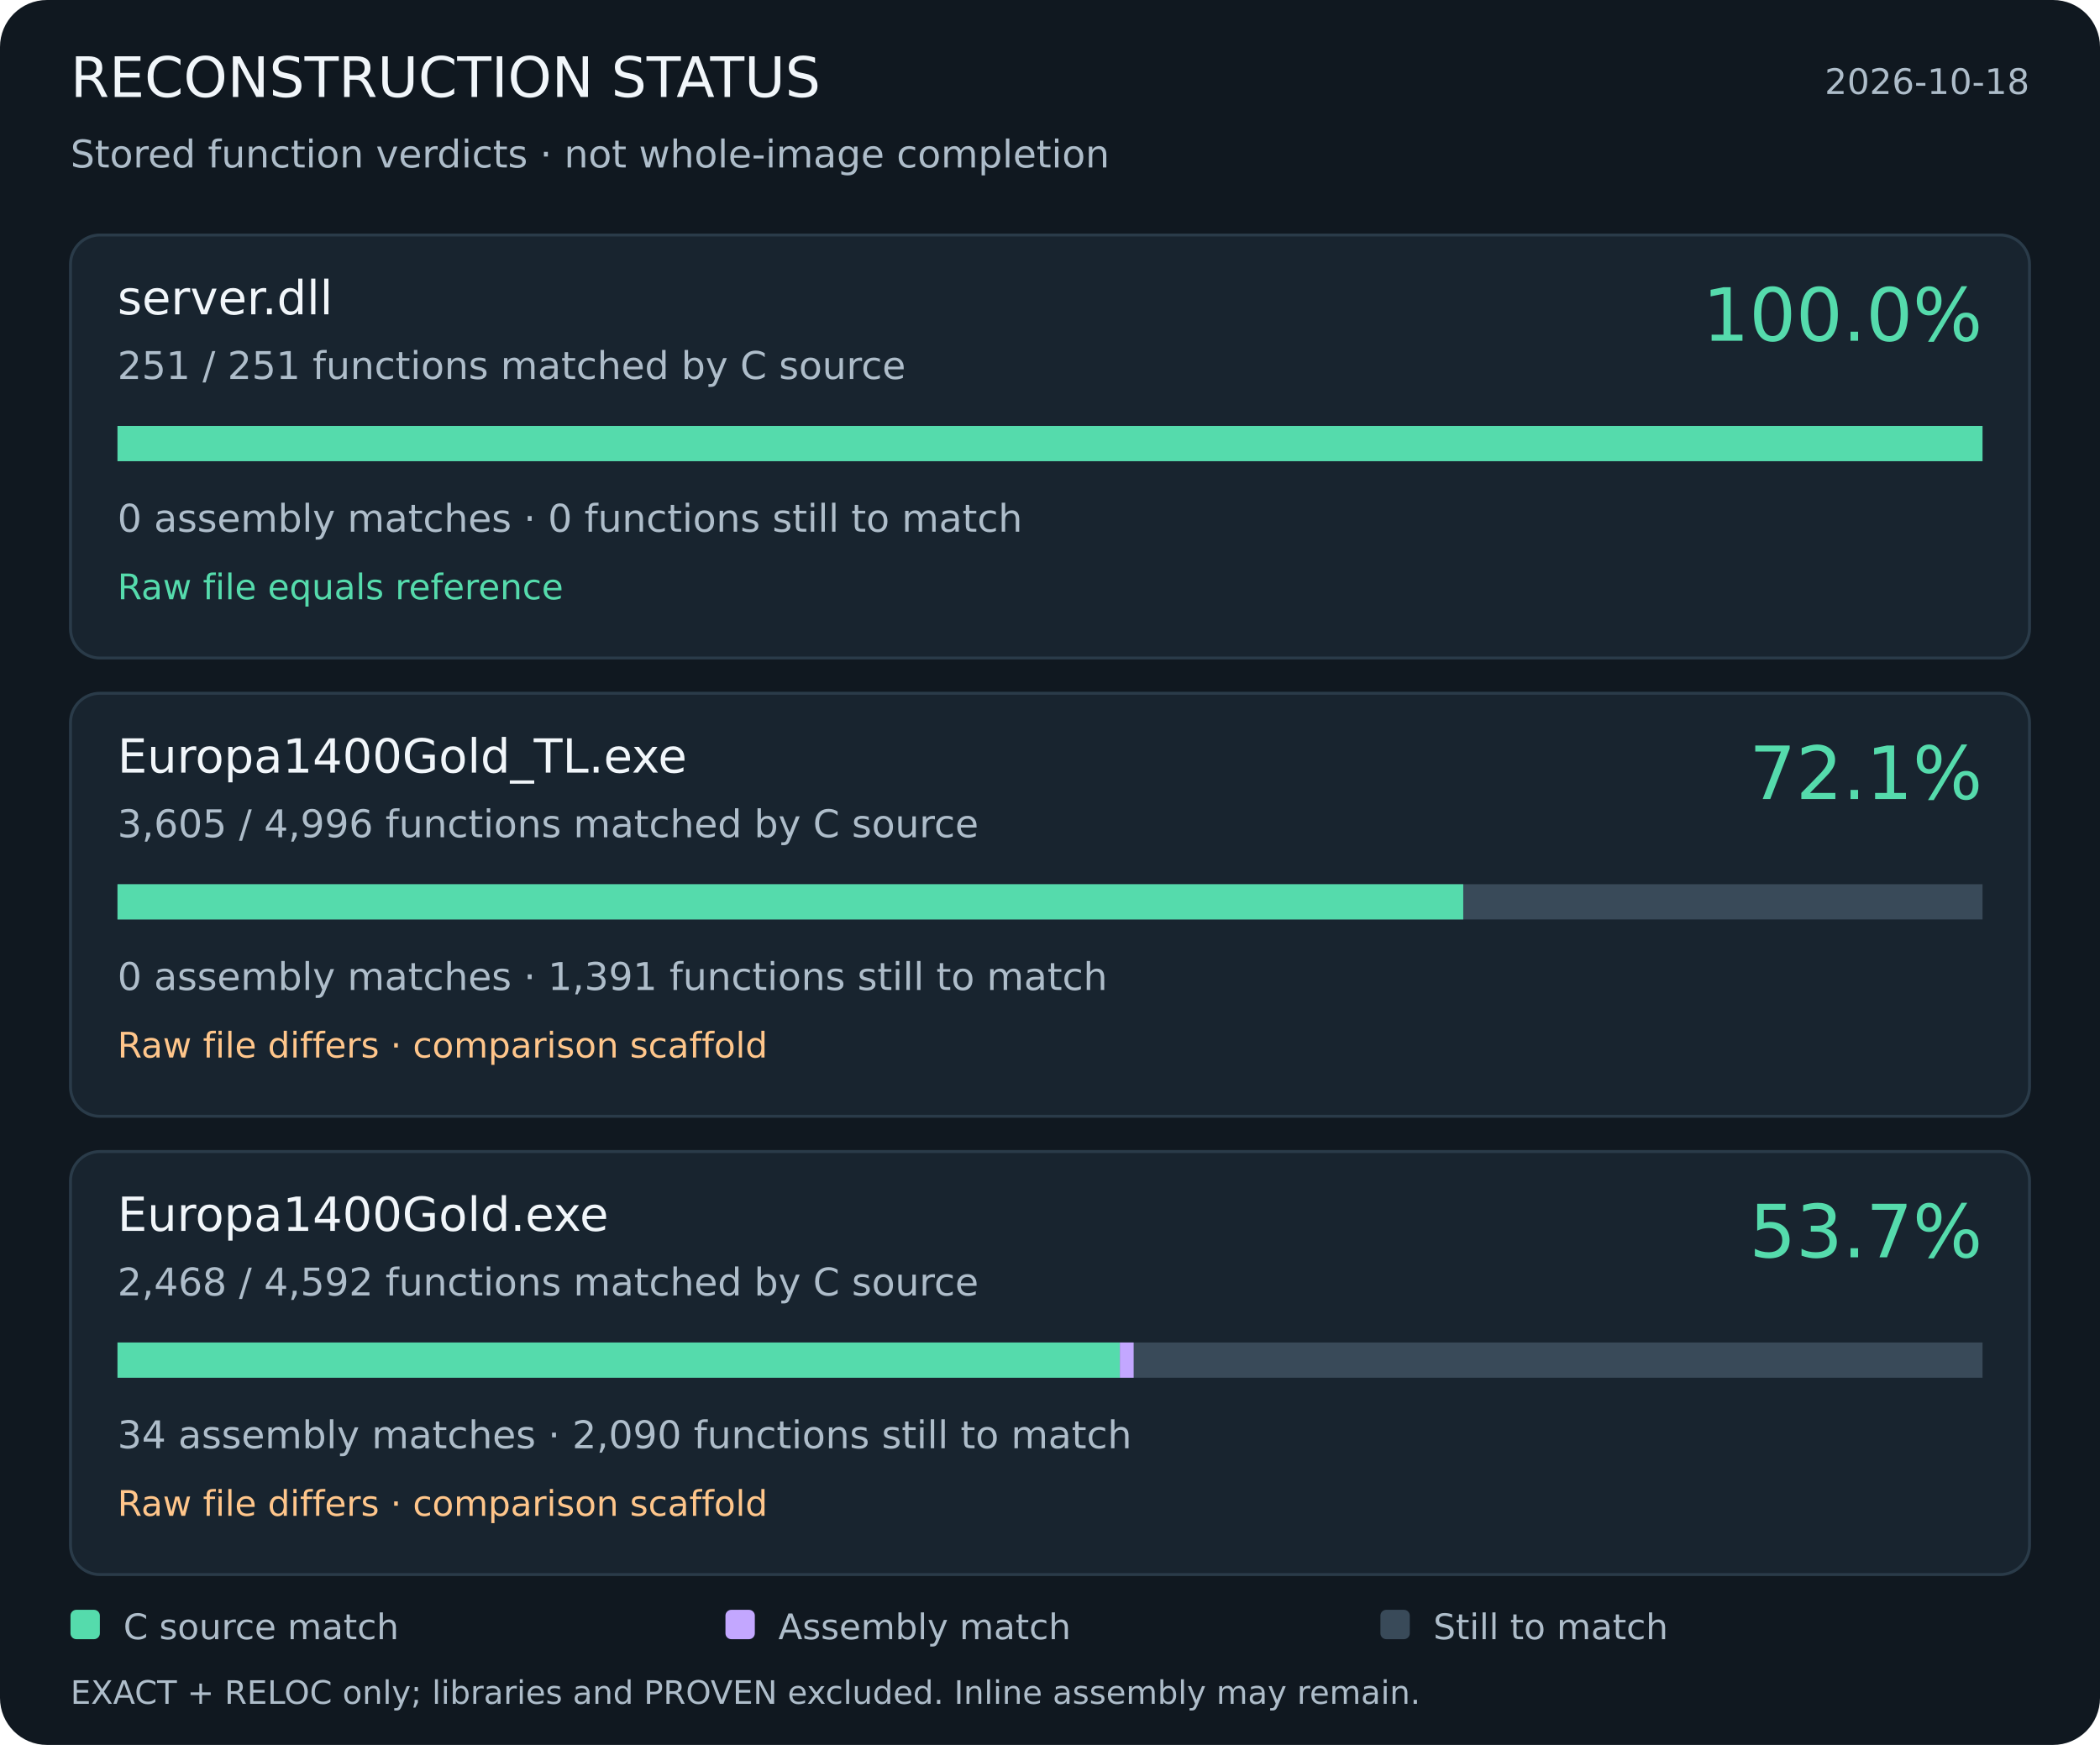
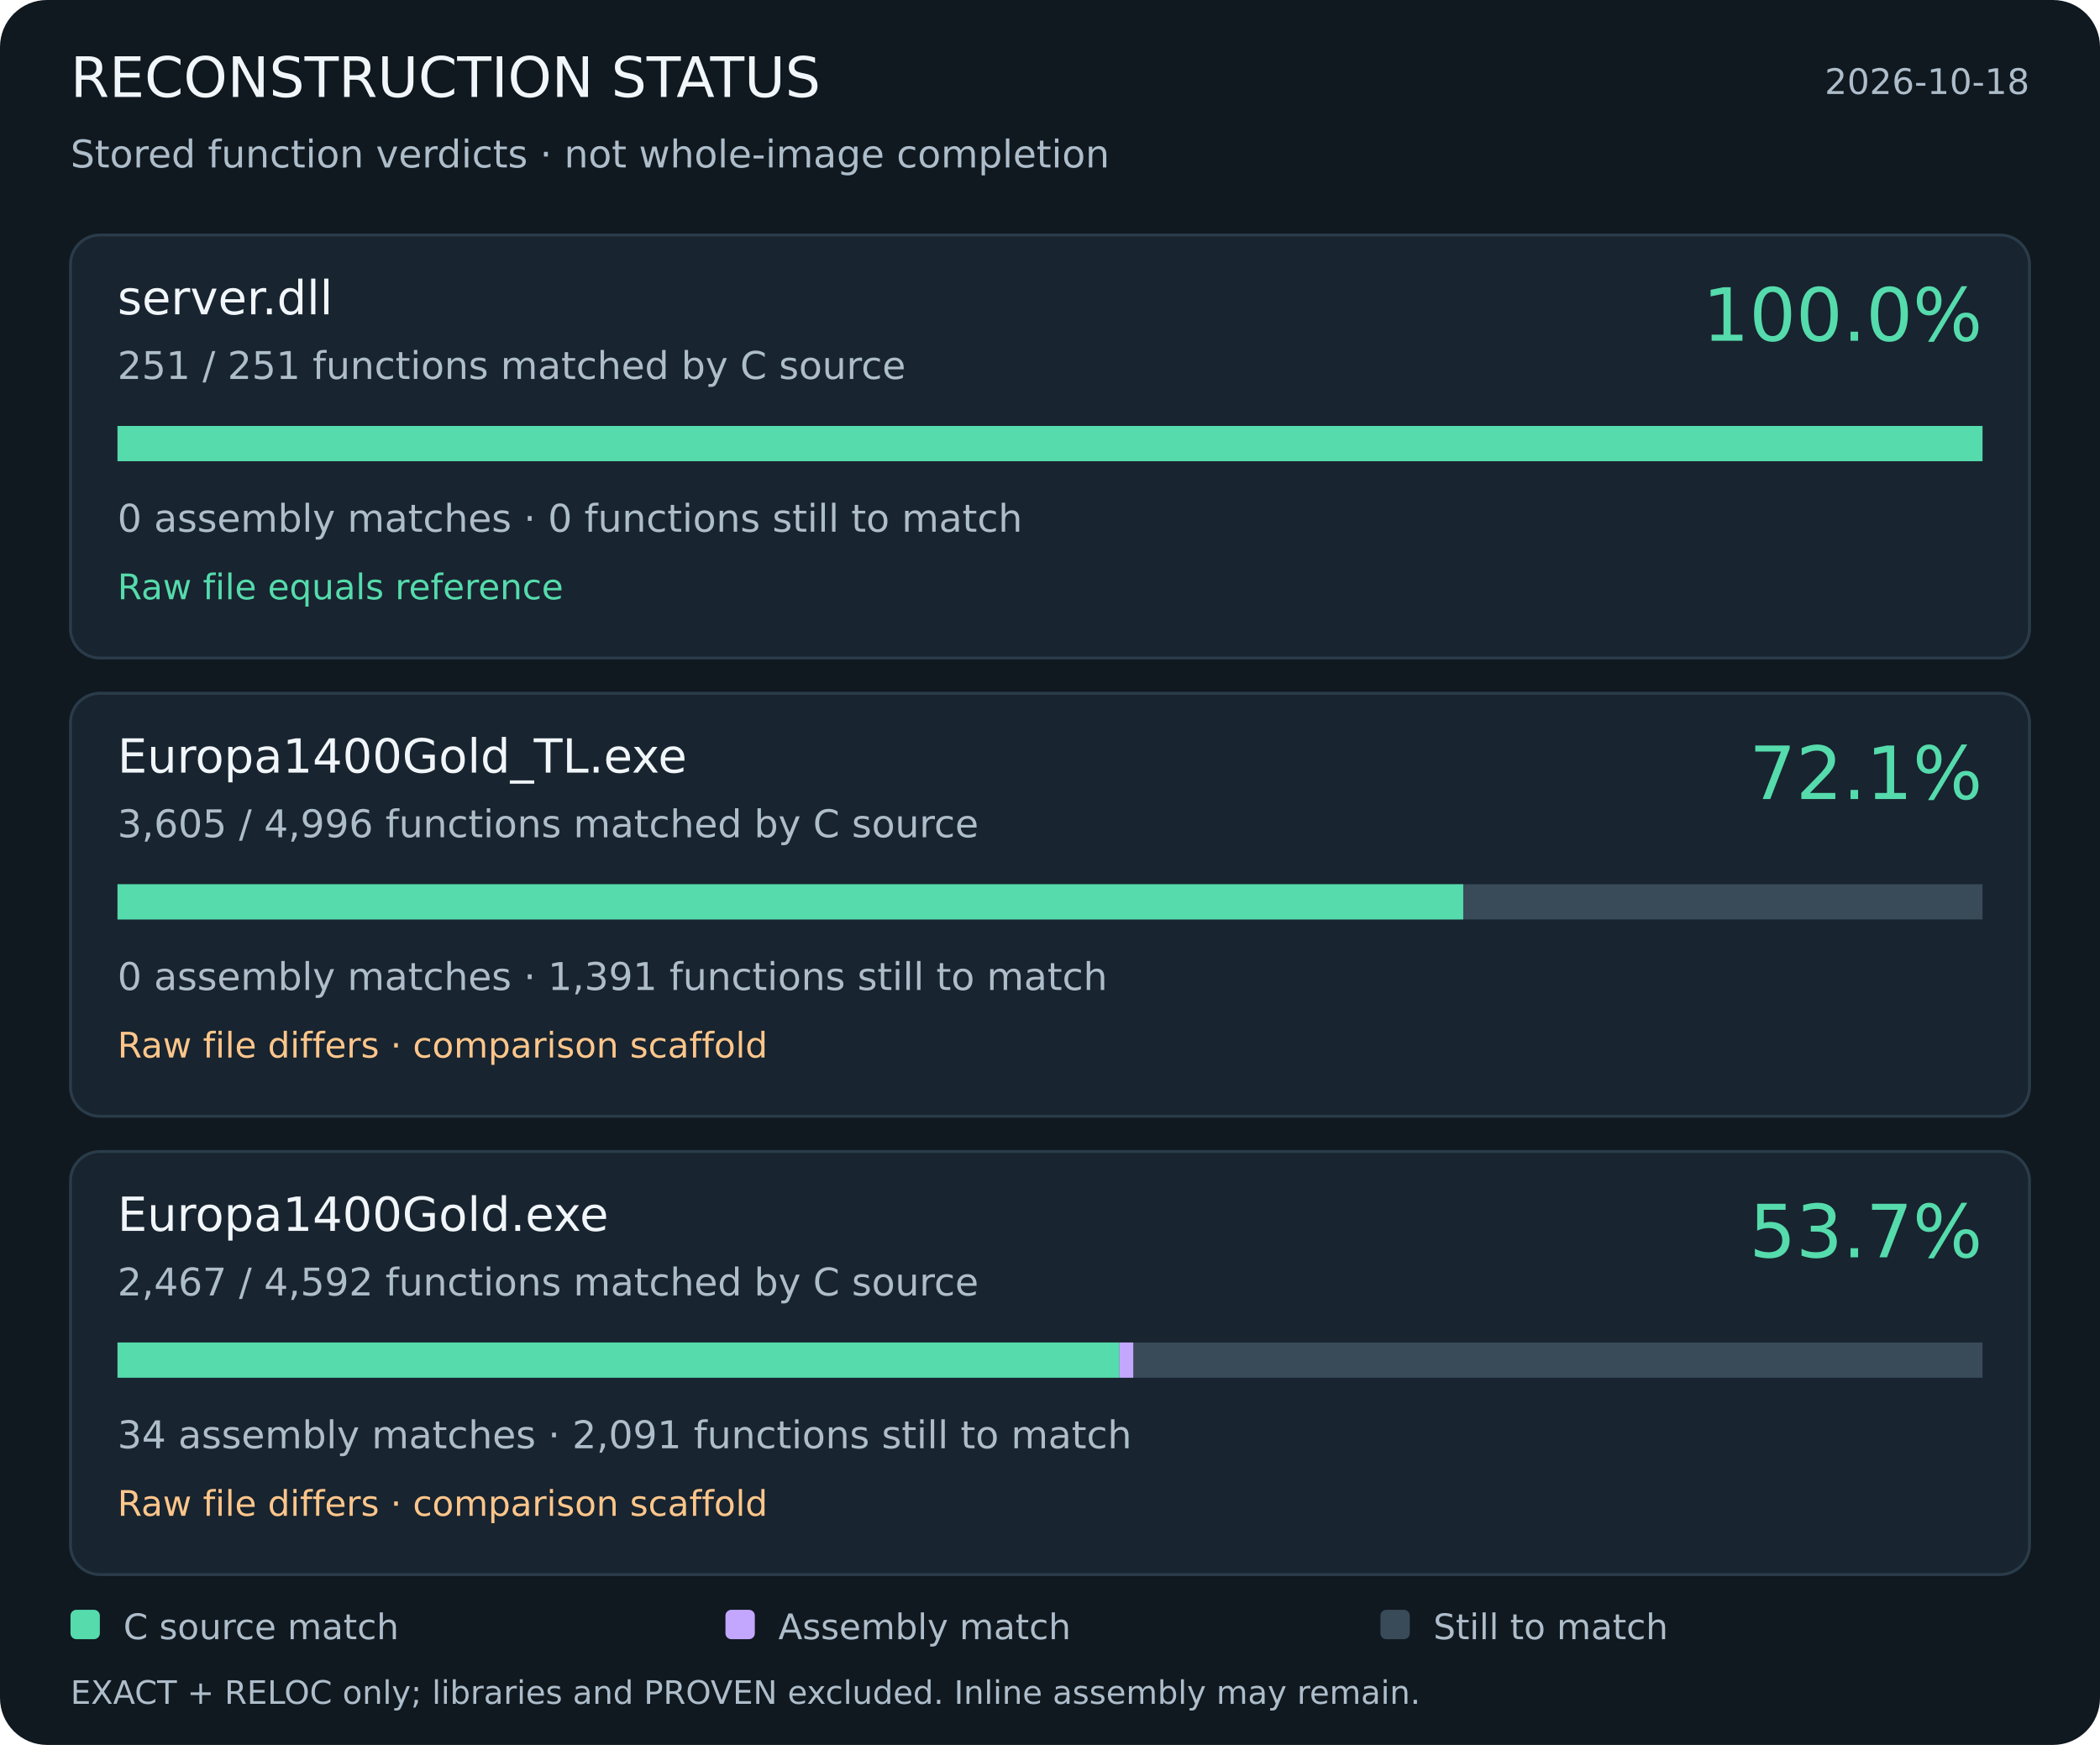
<svg xmlns="http://www.w3.org/2000/svg" width="715" height="594" viewBox="0 0 715 594" role="img" aria-labelledby="title description">
  <rect width="715" height="594" rx="16" fill="#101820" />
  <g font-family="DejaVu Sans, sans-serif">
    <text x="24" y="33" font-size="19" fill="#f1f6fa" text-anchor="start">RECONSTRUCTION STATUS</text>
    <text x="691" y="32" font-size="12" fill="#aebdca" text-anchor="end">2026-10-18</text>
    <text x="24" y="57" font-size="13" fill="#aebdca" text-anchor="start">Stored function verdicts · not whole-image completion</text>
    <rect x="24" y="80" width="667" height="144" rx="10" fill="#18242f" stroke="#2a3b49" />
    <text x="40" y="107" font-size="16" fill="#f1f6fa" text-anchor="start">server.dll</text>
    <text x="675" y="116" font-size="25" fill="#55dbac" text-anchor="end">100.0%</text>
    <text x="40" y="129" font-size="13" fill="#aebdca" text-anchor="start">251 / 251 functions matched by C source</text>
    <rect x="40" y="145" width="635" height="12" fill="#394a59" />
    <rect x="40.00" y="145" width="635.00" height="12" fill="#55dbac" />
    <text x="40" y="181" font-size="13" fill="#aebdca" text-anchor="start">0 assembly matches · 0 functions still to match</text>
    <text x="40" y="204" font-size="12" fill="#55dbac" text-anchor="start">Raw file equals reference</text>
    <rect x="24" y="236" width="667" height="144" rx="10" fill="#18242f" stroke="#2a3b49" />
    <text x="40" y="263" font-size="16" fill="#f1f6fa" text-anchor="start">Europa1400Gold_TL.exe</text>
    <text x="675" y="272" font-size="25" fill="#55dbac" text-anchor="end">72.1%</text>
    <text x="40" y="285" font-size="13" fill="#aebdca" text-anchor="start">3,605 / 4,996 functions matched by C source</text>
    <rect x="40" y="301" width="635" height="12" fill="#394a59" />
    <rect x="40.00" y="301" width="458.20" height="12" fill="#55dbac" />
    <text x="40" y="337" font-size="13" fill="#aebdca" text-anchor="start">0 assembly matches · 1,391 functions still to match</text>
    <text x="40" y="360" font-size="12" fill="#ffc68b" text-anchor="start">Raw file differs · comparison scaffold</text>
    <rect x="24" y="392" width="667" height="144" rx="10" fill="#18242f" stroke="#2a3b49" />
    <text x="40" y="419" font-size="16" fill="#f1f6fa" text-anchor="start">Europa1400Gold.exe</text>
    <text x="675" y="428" font-size="25" fill="#55dbac" text-anchor="end">53.7%</text>
-     <text x="40" y="441" font-size="13" fill="#aebdca" text-anchor="start">2,468 / 4,592 functions matched by C source</text>
+     <text x="40" y="441" font-size="13" fill="#aebdca" text-anchor="start">2,467 / 4,592 functions matched by C source</text>
    <rect x="40" y="457" width="635" height="12" fill="#394a59" />
-     <rect x="40.00" y="457" width="341.28" height="12" fill="#55dbac" />
-     <rect x="381.28" y="457" width="4.70" height="12" fill="#c3a7ff" />
-     <text x="40" y="493" font-size="13" fill="#aebdca" text-anchor="start">34 assembly matches · 2,090 functions still to match</text>
+     <rect x="40.00" y="457" width="341.15" height="12" fill="#55dbac" />
+     <rect x="381.15" y="457" width="4.70" height="12" fill="#c3a7ff" />
+     <text x="40" y="493" font-size="13" fill="#aebdca" text-anchor="start">34 assembly matches · 2,091 functions still to match</text>
    <text x="40" y="516" font-size="12" fill="#ffc68b" text-anchor="start">Raw file differs · comparison scaffold</text>
    <rect x="24" y="548" width="10" height="10" rx="2" fill="#55dbac" />
    <text x="42" y="558" font-size="12" fill="#aebdca" text-anchor="start">C source match</text>
    <rect x="247" y="548" width="10" height="10" rx="2" fill="#c3a7ff" />
    <text x="265" y="558" font-size="12" fill="#aebdca" text-anchor="start">Assembly match</text>
    <rect x="470" y="548" width="10" height="10" rx="2" fill="#394a59" />
    <text x="488" y="558" font-size="12" fill="#aebdca" text-anchor="start">Still to match</text>
    <text x="24" y="580" font-size="11" fill="#aebdca" text-anchor="start">EXACT + RELOC only; libraries and PROVEN excluded. Inline assembly may remain.</text>
  </g>
</svg>
